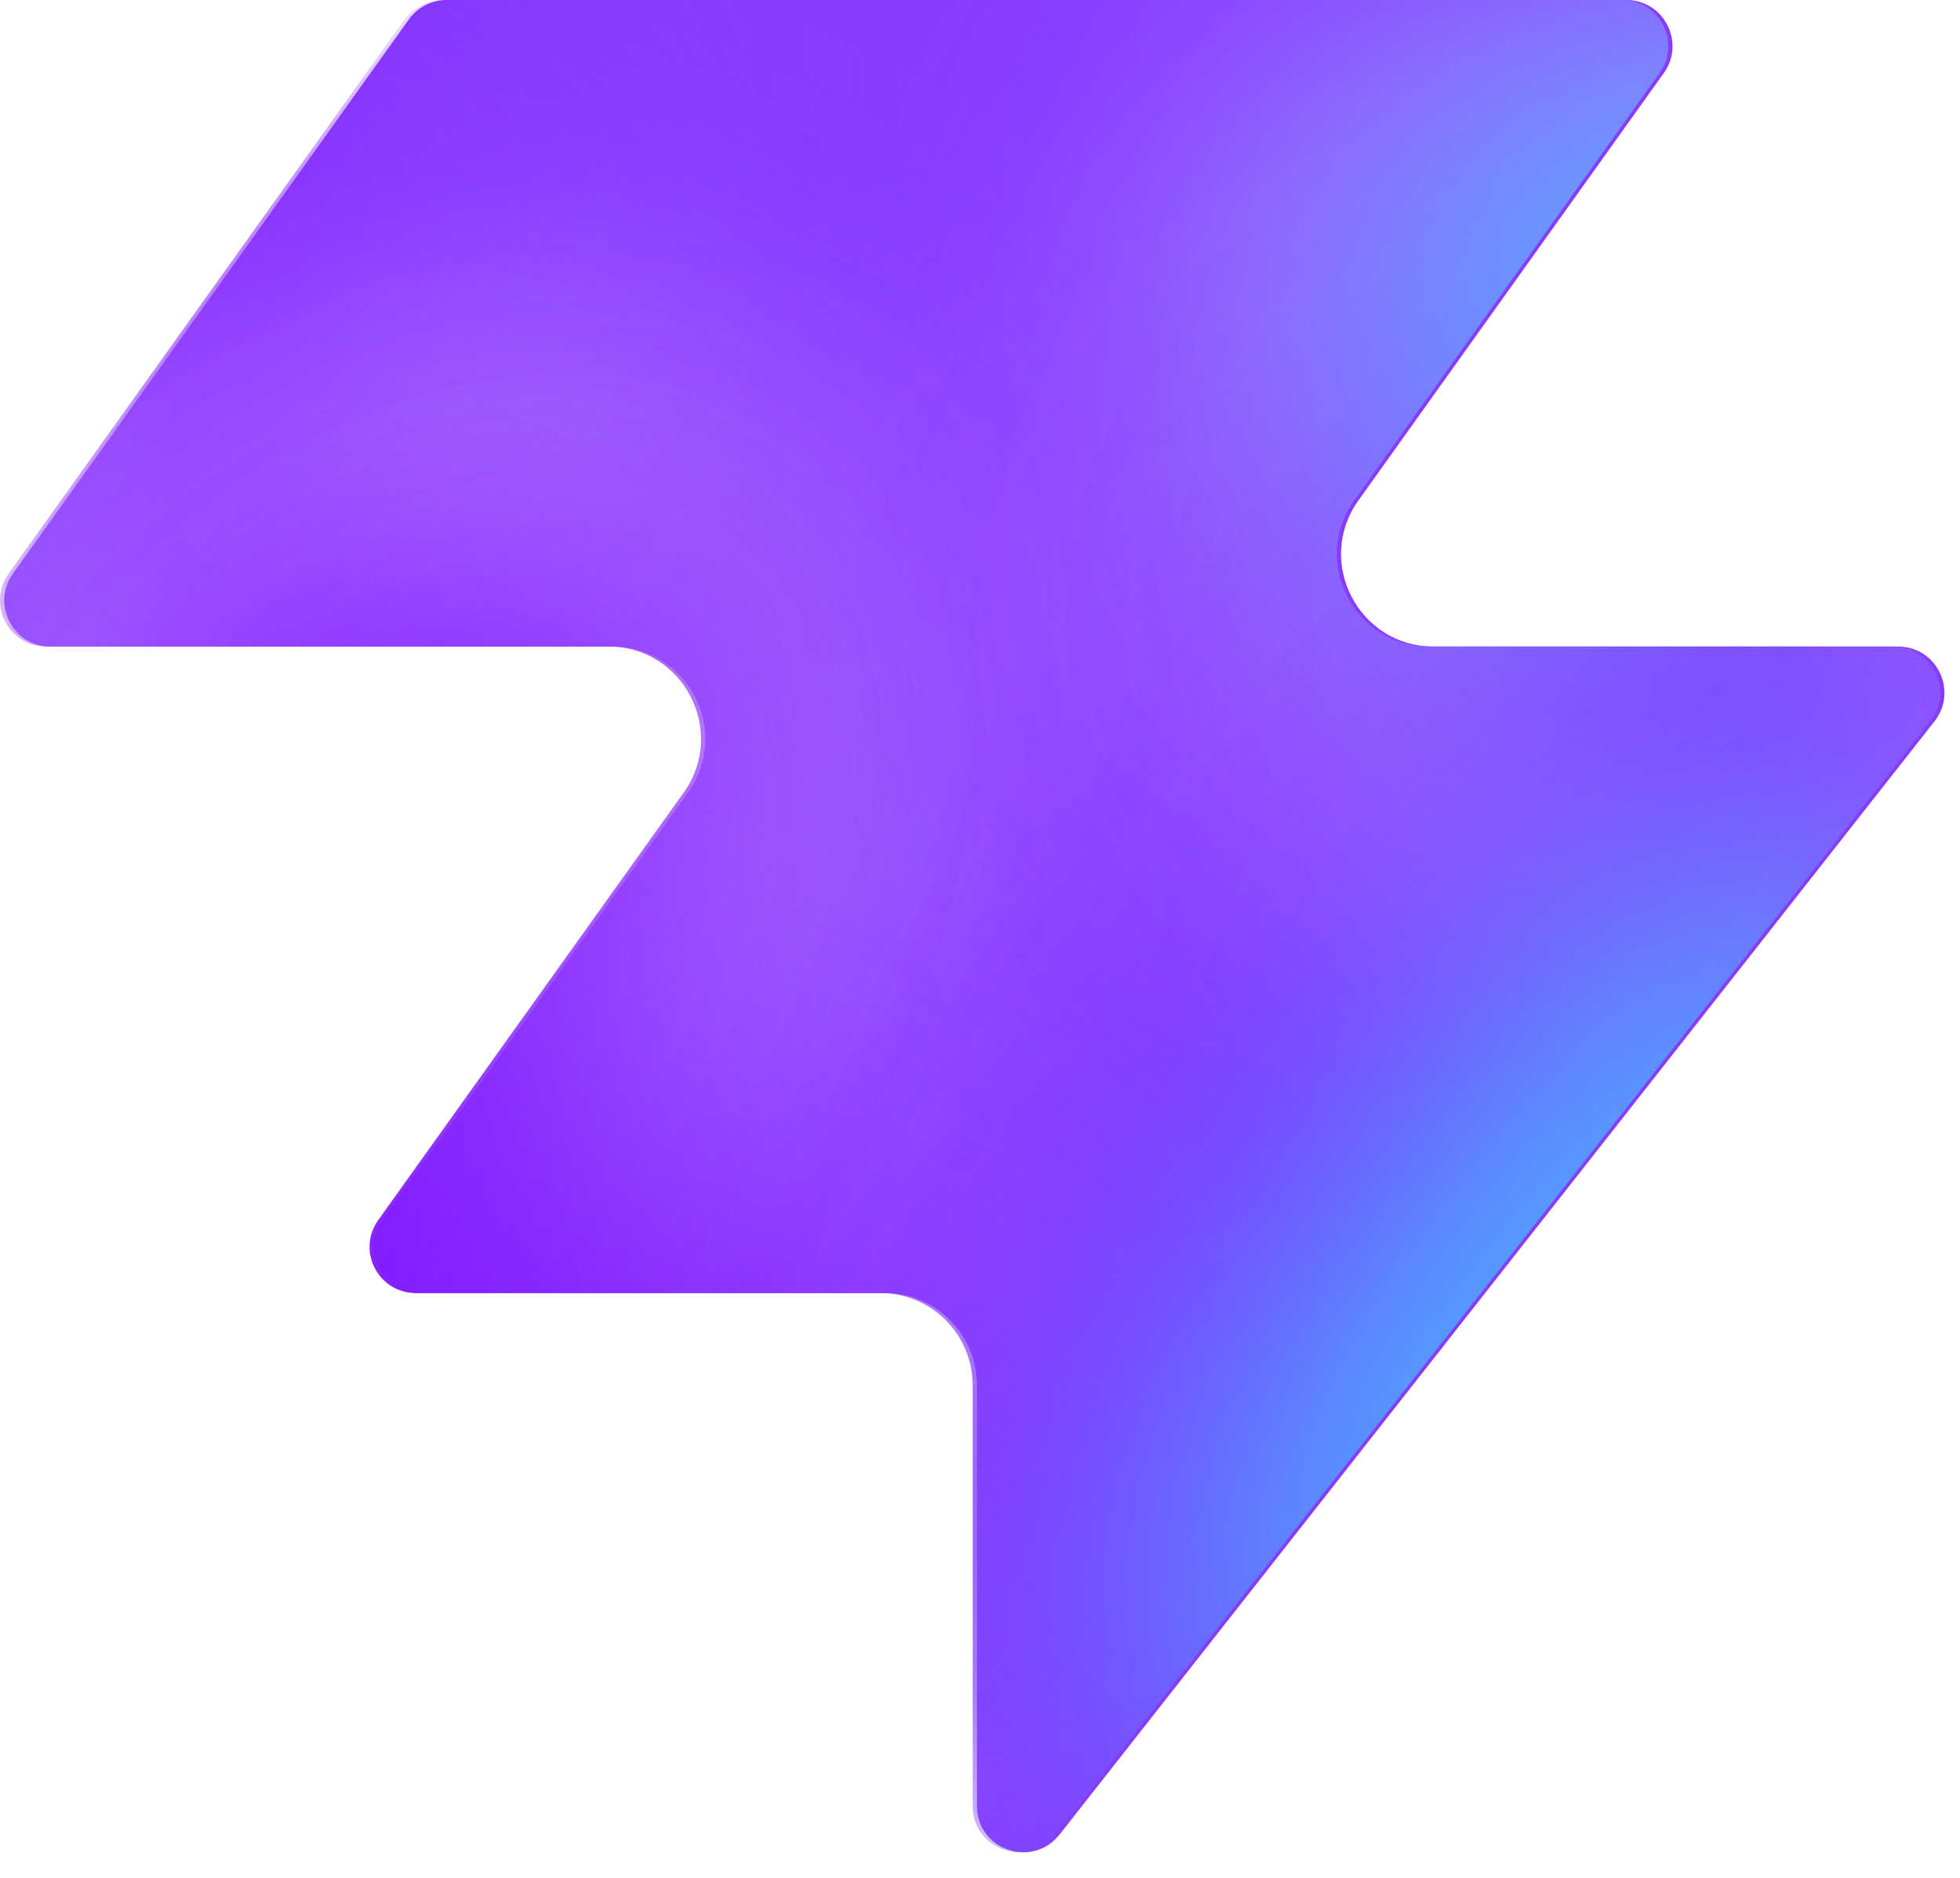
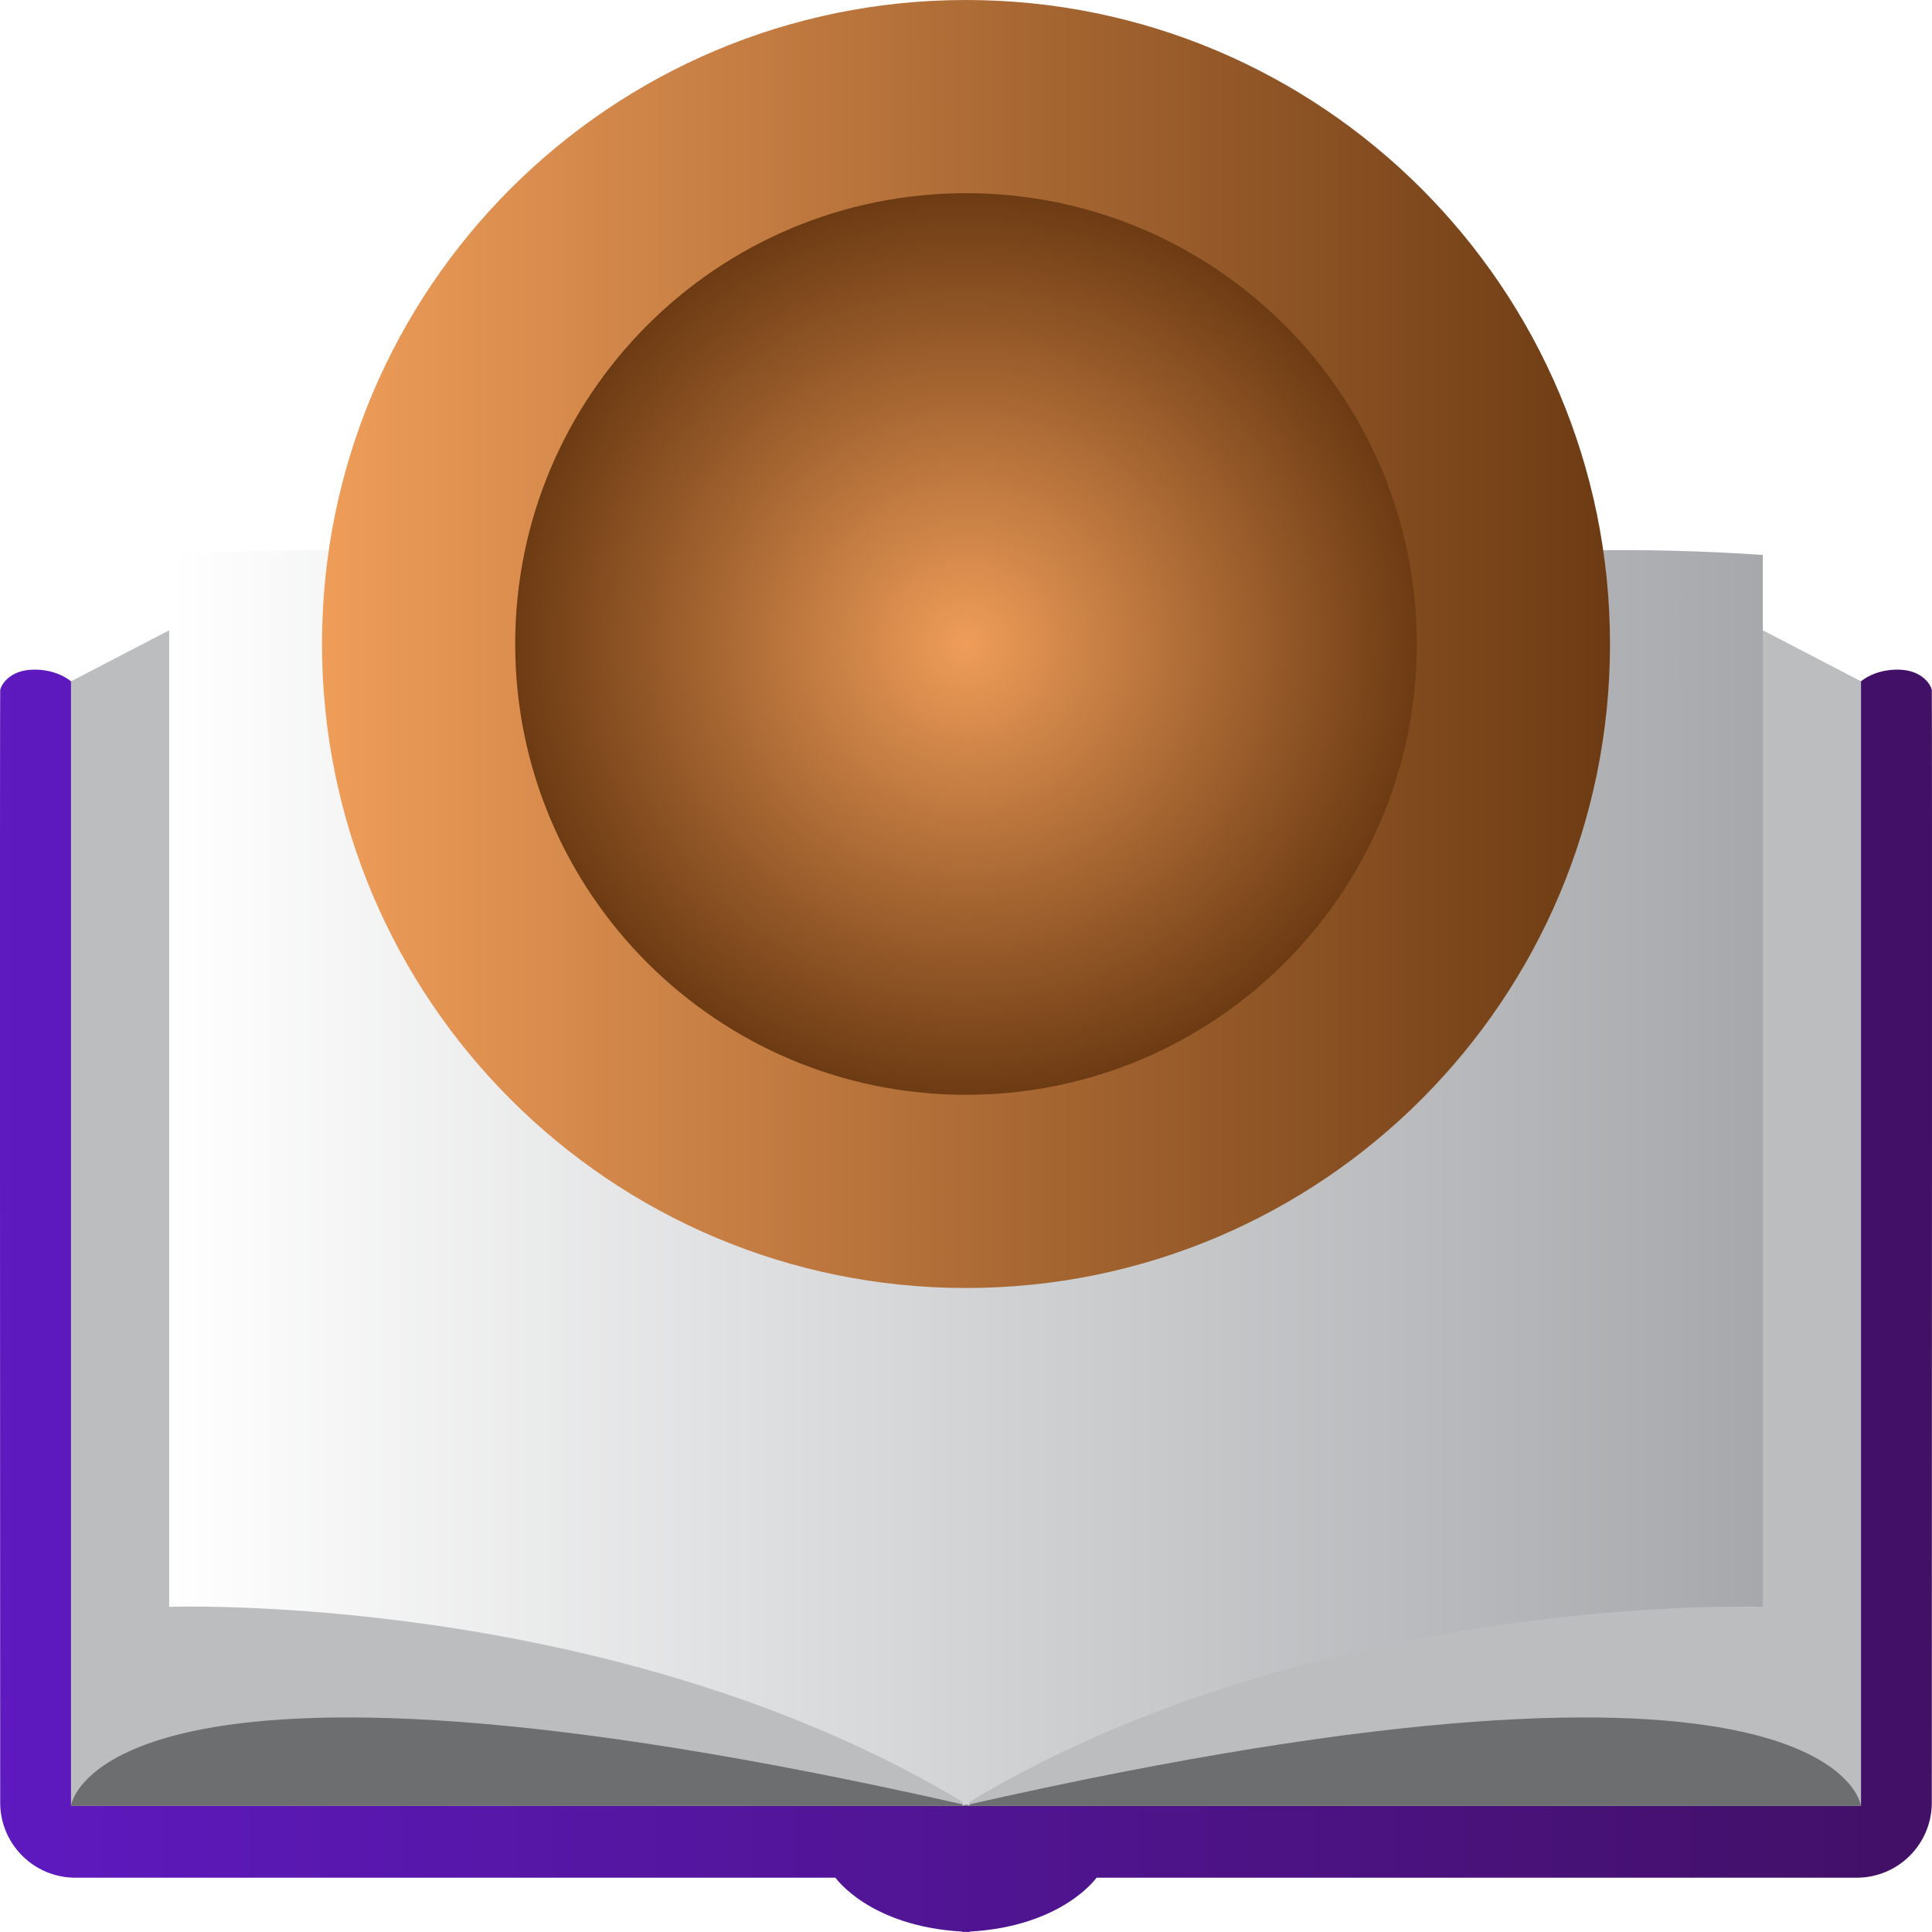
- <svg xmlns="http://www.w3.org/2000/svg" width="48" height="46" fill="none" viewBox="0 0 48 46">
-   <path fill="#863bff" d="M25.946 44.938c-.664.845-2.021.375-2.021-.698V33.937a2.26 2.26 0 0 0-2.262-2.262H10.287c-.92 0-1.456-1.04-.92-1.788l7.48-10.471c1.07-1.497 0-3.578-1.842-3.578H1.237c-.92 0-1.456-1.04-.92-1.788L10.013.474c.214-.297.556-.474.92-.474h28.894c.92 0 1.456 1.04.92 1.788l-7.48 10.471c-1.07 1.498 0 3.579 1.842 3.579h11.377c.943 0 1.473 1.088.89 1.83L25.947 44.94z" style="fill:#863bff;fill:color(display-p3 .525 .23 1);fill-opacity:1" />
-   <mask id="a" width="48" height="46" x="0" y="0" maskUnits="userSpaceOnUse" style="mask-type:alpha">
-     <path fill="#000" d="M25.842 44.938c-.664.844-2.021.375-2.021-.698V33.937a2.26 2.26 0 0 0-2.262-2.262H10.183c-.92 0-1.456-1.04-.92-1.788l7.48-10.471c1.07-1.498 0-3.579-1.842-3.579H1.133c-.92 0-1.456-1.04-.92-1.787L9.91.473c.214-.297.556-.474.92-.474h28.894c.92 0 1.456 1.04.92 1.788l-7.48 10.471c-1.07 1.498 0 3.578 1.842 3.578h11.377c.943 0 1.473 1.088.89 1.832L25.843 44.94z" style="fill:#000;fill-opacity:1" />
-   </mask>
-   <g mask="url(#a)">
-     <g filter="url(#b)">
-       <ellipse cx="5.508" cy="14.704" fill="#ede6ff" rx="5.508" ry="14.704" style="fill:#ede6ff;fill:color(display-p3 .927 .903 1);fill-opacity:1" transform="matrix(.00324 1 1 -.00324 -4.47 31.516)" />
-     </g>
-     <g filter="url(#c)">
-       <ellipse cx="10.399" cy="29.851" fill="#ede6ff" rx="10.399" ry="29.851" style="fill:#ede6ff;fill:color(display-p3 .927 .903 1);fill-opacity:1" transform="matrix(.00324 1 1 -.00324 -39.328 7.883)" />
-     </g>
-     <g filter="url(#d)">
-       <ellipse cx="5.508" cy="30.487" fill="#7e14ff" rx="5.508" ry="30.487" style="fill:#7e14ff;fill:color(display-p3 .492 .077 1);fill-opacity:1" transform="rotate(89.814 -25.913 -14.639)scale(1 -1)" />
-     </g>
-     <g filter="url(#e)">
-       <ellipse cx="5.508" cy="30.599" fill="#7e14ff" rx="5.508" ry="30.599" style="fill:#7e14ff;fill:color(display-p3 .492 .077 1);fill-opacity:1" transform="rotate(89.814 -32.644 -3.334)scale(1 -1)" />
-     </g>
-     <g filter="url(#f)">
-       <ellipse cx="5.508" cy="30.599" fill="#7e14ff" rx="5.508" ry="30.599" style="fill:#7e14ff;fill:color(display-p3 .492 .077 1);fill-opacity:1" transform="matrix(.00324 1 1 -.00324 -34.34 30.47)" />
-     </g>
-     <g filter="url(#g)">
-       <ellipse cx="14.072" cy="22.078" fill="#ede6ff" rx="14.072" ry="22.078" style="fill:#ede6ff;fill:color(display-p3 .927 .903 1);fill-opacity:1" transform="rotate(93.35 24.506 48.493)scale(-1 1)" />
-     </g>
-     <g filter="url(#h)">
-       <ellipse cx="3.47" cy="21.501" fill="#7e14ff" rx="3.47" ry="21.501" style="fill:#7e14ff;fill:color(display-p3 .492 .077 1);fill-opacity:1" transform="rotate(89.009 28.708 47.59)scale(-1 1)" />
-     </g>
-     <g filter="url(#i)">
-       <ellipse cx="3.47" cy="21.501" fill="#7e14ff" rx="3.47" ry="21.501" style="fill:#7e14ff;fill:color(display-p3 .492 .077 1);fill-opacity:1" transform="rotate(89.009 28.708 47.59)scale(-1 1)" />
-     </g>
-     <g filter="url(#j)">
-       <ellipse cx=".387" cy="8.972" fill="#7e14ff" rx="4.407" ry="29.108" style="fill:#7e14ff;fill:color(display-p3 .492 .077 1);fill-opacity:1" transform="rotate(39.51 .387 8.972)" />
-     </g>
-     <g filter="url(#k)">
-       <ellipse cx="47.523" cy="-6.092" fill="#7e14ff" rx="4.407" ry="29.108" style="fill:#7e14ff;fill:color(display-p3 .492 .077 1);fill-opacity:1" transform="rotate(37.892 47.523 -6.092)" />
-     </g>
-     <g filter="url(#l)">
-       <ellipse cx="41.412" cy="6.333" fill="#47bfff" rx="5.971" ry="9.665" style="fill:#47bfff;fill:color(display-p3 .28 .748 1);fill-opacity:1" transform="rotate(37.892 41.412 6.333)" />
-     </g>
-     <g filter="url(#m)">
-       <ellipse cx="-1.879" cy="38.332" fill="#7e14ff" rx="4.407" ry="29.108" style="fill:#7e14ff;fill:color(display-p3 .492 .077 1);fill-opacity:1" transform="rotate(37.892 -1.88 38.332)" />
-     </g>
-     <g filter="url(#n)">
-       <ellipse cx="-1.879" cy="38.332" fill="#7e14ff" rx="4.407" ry="29.108" style="fill:#7e14ff;fill:color(display-p3 .492 .077 1);fill-opacity:1" transform="rotate(37.892 -1.88 38.332)" />
-     </g>
-     <g filter="url(#o)">
-       <ellipse cx="35.651" cy="29.907" fill="#7e14ff" rx="4.407" ry="29.108" style="fill:#7e14ff;fill:color(display-p3 .492 .077 1);fill-opacity:1" transform="rotate(37.892 35.651 29.907)" />
-     </g>
-     <g filter="url(#p)">
-       <ellipse cx="38.418" cy="32.4" fill="#47bfff" rx="5.971" ry="15.297" style="fill:#47bfff;fill:color(display-p3 .28 .748 1);fill-opacity:1" transform="rotate(37.892 38.418 32.4)" />
+ <svg xmlns="http://www.w3.org/2000/svg" id="Layer_2" data-name="Layer 2" viewBox="0 0 300 300">
+   <defs>
+     <style>
+       .cls-1 {
+         fill: url(#linear-gradient);
+       }
+ 
+       .cls-1, .cls-2, .cls-3, .cls-4, .cls-5, .cls-6 {
+         stroke-width: 0px;
+       }
+ 
+       .cls-2 {
+         fill: url(#radial-gradient);
+       }
+ 
+       .cls-3 {
+         fill: #6d6e70;
+       }
+ 
+       .cls-4 {
+         fill: url(#linear-gradient-2);
+       }
+ 
+       .cls-5 {
+         fill: url(#linear-gradient-3);
+       }
+ 
+       .cls-6 {
+         fill: #bbbdbf;
+       }
+     </style>
+     <linearGradient id="linear-gradient" x1="0" y1="201.99" x2="300" y2="201.99" gradientUnits="userSpaceOnUse">
+       <stop offset="0" stop-color="#5e19bf" />
+       <stop offset="1" stop-color="#421066" />
+     </linearGradient>
+     <linearGradient id="linear-gradient-2" x1="26.27" y1="182.92" x2="273.73" y2="182.92" gradientUnits="userSpaceOnUse">
+       <stop offset="0" stop-color="#fff" />
+       <stop offset="1" stop-color="#a6a8ab" />
+     </linearGradient>
+     <linearGradient id="linear-gradient-3" x1="50" y1="100" x2="250" y2="100" gradientUnits="userSpaceOnUse">
+       <stop offset="0" stop-color="#ef9d59" />
+       <stop offset="1" stop-color="#6d3b13" />
+     </linearGradient>
+     <radialGradient id="radial-gradient" cx="150" cy="100" fx="150" fy="100" r="70" gradientUnits="userSpaceOnUse">
+       <stop offset="0" stop-color="#ef9d59" />
+       <stop offset="1" stop-color="#6d3b13" />
+     </radialGradient>
+   </defs>
+   <g id="Layer_2-2" data-name="Layer 2">
+     <g>
+       <path class="cls-1" d="M299.97,107.2c-.07-.71-1.36-3.14-5.14-3.22-3.79-.07-5.85,1.82-5.85,1.82l-138.98,7.24-138.98-7.24s-2.06-1.89-5.85-1.82c-3.79.07-5.07,2.5-5.14,3.22-.06.6-.02,132.28,0,172.7,0,6.45,5.23,11.67,11.67,11.67h118.03s5.27,7.57,19.74,8.37v.07c.18,0,.35-.03.53-.03.18,0,.34.03.53.03v-.07c14.46-.8,19.74-8.37,19.74-8.37h118.03c6.45,0,11.67-5.22,11.67-11.67.01-40.43.06-172.1,0-172.7Z" />
+       <polygon class="cls-6" points="273.73 97.87 150 106.6 26.27 97.87 11.02 105.8 11.02 280.42 149.47 280.42 150.53 280.42 288.98 280.42 288.98 105.8 273.73 97.87" />
+       <path class="cls-3" d="M150,280.3c-135.26-30.71-138.98.12-138.98.12h277.95s-3.71-30.83-138.98-.12Z" />
+       <path class="cls-4" d="M150,106.34c-5.17-2.86-48.4-25.26-123.73-20.17v163.34s68.62-2.47,123.2,30.28v.63c.18-.11.35-.21.53-.32.18.11.35.21.53.32v-.63c54.58-32.75,123.2-30.28,123.2-30.28V86.17c-75.32-5.09-118.55,17.31-123.73,20.17Z" />
+       <circle class="cls-5" cx="150" cy="100" r="100" />
+       <circle class="cls-2" cx="150" cy="100" r="70" />
    </g>
  </g>
-   <defs>
-     <filter id="b" width="60.045" height="41.654" x="-19.77" y="16.149" color-interpolation-filters="sRGB" filterUnits="userSpaceOnUse">
-       <feFlood flood-opacity="0" result="BackgroundImageFix" />
-       <feBlend in="SourceGraphic" in2="BackgroundImageFix" result="shape" />
-       <feGaussianBlur result="effect1_foregroundBlur_2002_17158" stdDeviation="7.659" />
-     </filter>
-     <filter id="c" width="90.34" height="51.437" x="-54.613" y="-7.533" color-interpolation-filters="sRGB" filterUnits="userSpaceOnUse">
-       <feFlood flood-opacity="0" result="BackgroundImageFix" />
-       <feBlend in="SourceGraphic" in2="BackgroundImageFix" result="shape" />
-       <feGaussianBlur result="effect1_foregroundBlur_2002_17158" stdDeviation="7.659" />
-     </filter>
-     <filter id="d" width="79.355" height="29.4" x="-49.64" y="2.03" color-interpolation-filters="sRGB" filterUnits="userSpaceOnUse">
-       <feFlood flood-opacity="0" result="BackgroundImageFix" />
-       <feBlend in="SourceGraphic" in2="BackgroundImageFix" result="shape" />
-       <feGaussianBlur result="effect1_foregroundBlur_2002_17158" stdDeviation="4.596" />
-     </filter>
-     <filter id="e" width="79.579" height="29.4" x="-45.045" y="20.029" color-interpolation-filters="sRGB" filterUnits="userSpaceOnUse">
-       <feFlood flood-opacity="0" result="BackgroundImageFix" />
-       <feBlend in="SourceGraphic" in2="BackgroundImageFix" result="shape" />
-       <feGaussianBlur result="effect1_foregroundBlur_2002_17158" stdDeviation="4.596" />
-     </filter>
-     <filter id="f" width="79.579" height="29.4" x="-43.513" y="21.178" color-interpolation-filters="sRGB" filterUnits="userSpaceOnUse">
-       <feFlood flood-opacity="0" result="BackgroundImageFix" />
-       <feBlend in="SourceGraphic" in2="BackgroundImageFix" result="shape" />
-       <feGaussianBlur result="effect1_foregroundBlur_2002_17158" stdDeviation="4.596" />
-     </filter>
-     <filter id="g" width="74.749" height="58.852" x="15.756" y="-17.901" color-interpolation-filters="sRGB" filterUnits="userSpaceOnUse">
-       <feFlood flood-opacity="0" result="BackgroundImageFix" />
-       <feBlend in="SourceGraphic" in2="BackgroundImageFix" result="shape" />
-       <feGaussianBlur result="effect1_foregroundBlur_2002_17158" stdDeviation="7.659" />
-     </filter>
-     <filter id="h" width="61.377" height="25.362" x="23.548" y="2.284" color-interpolation-filters="sRGB" filterUnits="userSpaceOnUse">
-       <feFlood flood-opacity="0" result="BackgroundImageFix" />
-       <feBlend in="SourceGraphic" in2="BackgroundImageFix" result="shape" />
-       <feGaussianBlur result="effect1_foregroundBlur_2002_17158" stdDeviation="4.596" />
-     </filter>
-     <filter id="i" width="61.377" height="25.362" x="23.548" y="2.284" color-interpolation-filters="sRGB" filterUnits="userSpaceOnUse">
-       <feFlood flood-opacity="0" result="BackgroundImageFix" />
-       <feBlend in="SourceGraphic" in2="BackgroundImageFix" result="shape" />
-       <feGaussianBlur result="effect1_foregroundBlur_2002_17158" stdDeviation="4.596" />
-     </filter>
-     <filter id="j" width="56.045" height="63.649" x="-27.636" y="-22.853" color-interpolation-filters="sRGB" filterUnits="userSpaceOnUse">
-       <feFlood flood-opacity="0" result="BackgroundImageFix" />
-       <feBlend in="SourceGraphic" in2="BackgroundImageFix" result="shape" />
-       <feGaussianBlur result="effect1_foregroundBlur_2002_17158" stdDeviation="4.596" />
-     </filter>
-     <filter id="k" width="54.814" height="64.646" x="20.116" y="-38.415" color-interpolation-filters="sRGB" filterUnits="userSpaceOnUse">
-       <feFlood flood-opacity="0" result="BackgroundImageFix" />
-       <feBlend in="SourceGraphic" in2="BackgroundImageFix" result="shape" />
-       <feGaussianBlur result="effect1_foregroundBlur_2002_17158" stdDeviation="4.596" />
-     </filter>
-     <filter id="l" width="33.541" height="35.313" x="24.641" y="-11.323" color-interpolation-filters="sRGB" filterUnits="userSpaceOnUse">
-       <feFlood flood-opacity="0" result="BackgroundImageFix" />
-       <feBlend in="SourceGraphic" in2="BackgroundImageFix" result="shape" />
-       <feGaussianBlur result="effect1_foregroundBlur_2002_17158" stdDeviation="4.596" />
-     </filter>
-     <filter id="m" width="54.814" height="64.646" x="-29.286" y="6.009" color-interpolation-filters="sRGB" filterUnits="userSpaceOnUse">
-       <feFlood flood-opacity="0" result="BackgroundImageFix" />
-       <feBlend in="SourceGraphic" in2="BackgroundImageFix" result="shape" />
-       <feGaussianBlur result="effect1_foregroundBlur_2002_17158" stdDeviation="4.596" />
-     </filter>
-     <filter id="n" width="54.814" height="64.646" x="-29.286" y="6.009" color-interpolation-filters="sRGB" filterUnits="userSpaceOnUse">
-       <feFlood flood-opacity="0" result="BackgroundImageFix" />
-       <feBlend in="SourceGraphic" in2="BackgroundImageFix" result="shape" />
-       <feGaussianBlur result="effect1_foregroundBlur_2002_17158" stdDeviation="4.596" />
-     </filter>
-     <filter id="o" width="54.814" height="64.646" x="8.244" y="-2.416" color-interpolation-filters="sRGB" filterUnits="userSpaceOnUse">
-       <feFlood flood-opacity="0" result="BackgroundImageFix" />
-       <feBlend in="SourceGraphic" in2="BackgroundImageFix" result="shape" />
-       <feGaussianBlur result="effect1_foregroundBlur_2002_17158" stdDeviation="4.596" />
-     </filter>
-     <filter id="p" width="39.409" height="43.623" x="18.713" y="10.588" color-interpolation-filters="sRGB" filterUnits="userSpaceOnUse">
-       <feFlood flood-opacity="0" result="BackgroundImageFix" />
-       <feBlend in="SourceGraphic" in2="BackgroundImageFix" result="shape" />
-       <feGaussianBlur result="effect1_foregroundBlur_2002_17158" stdDeviation="4.596" />
-     </filter>
-   </defs>
</svg>
